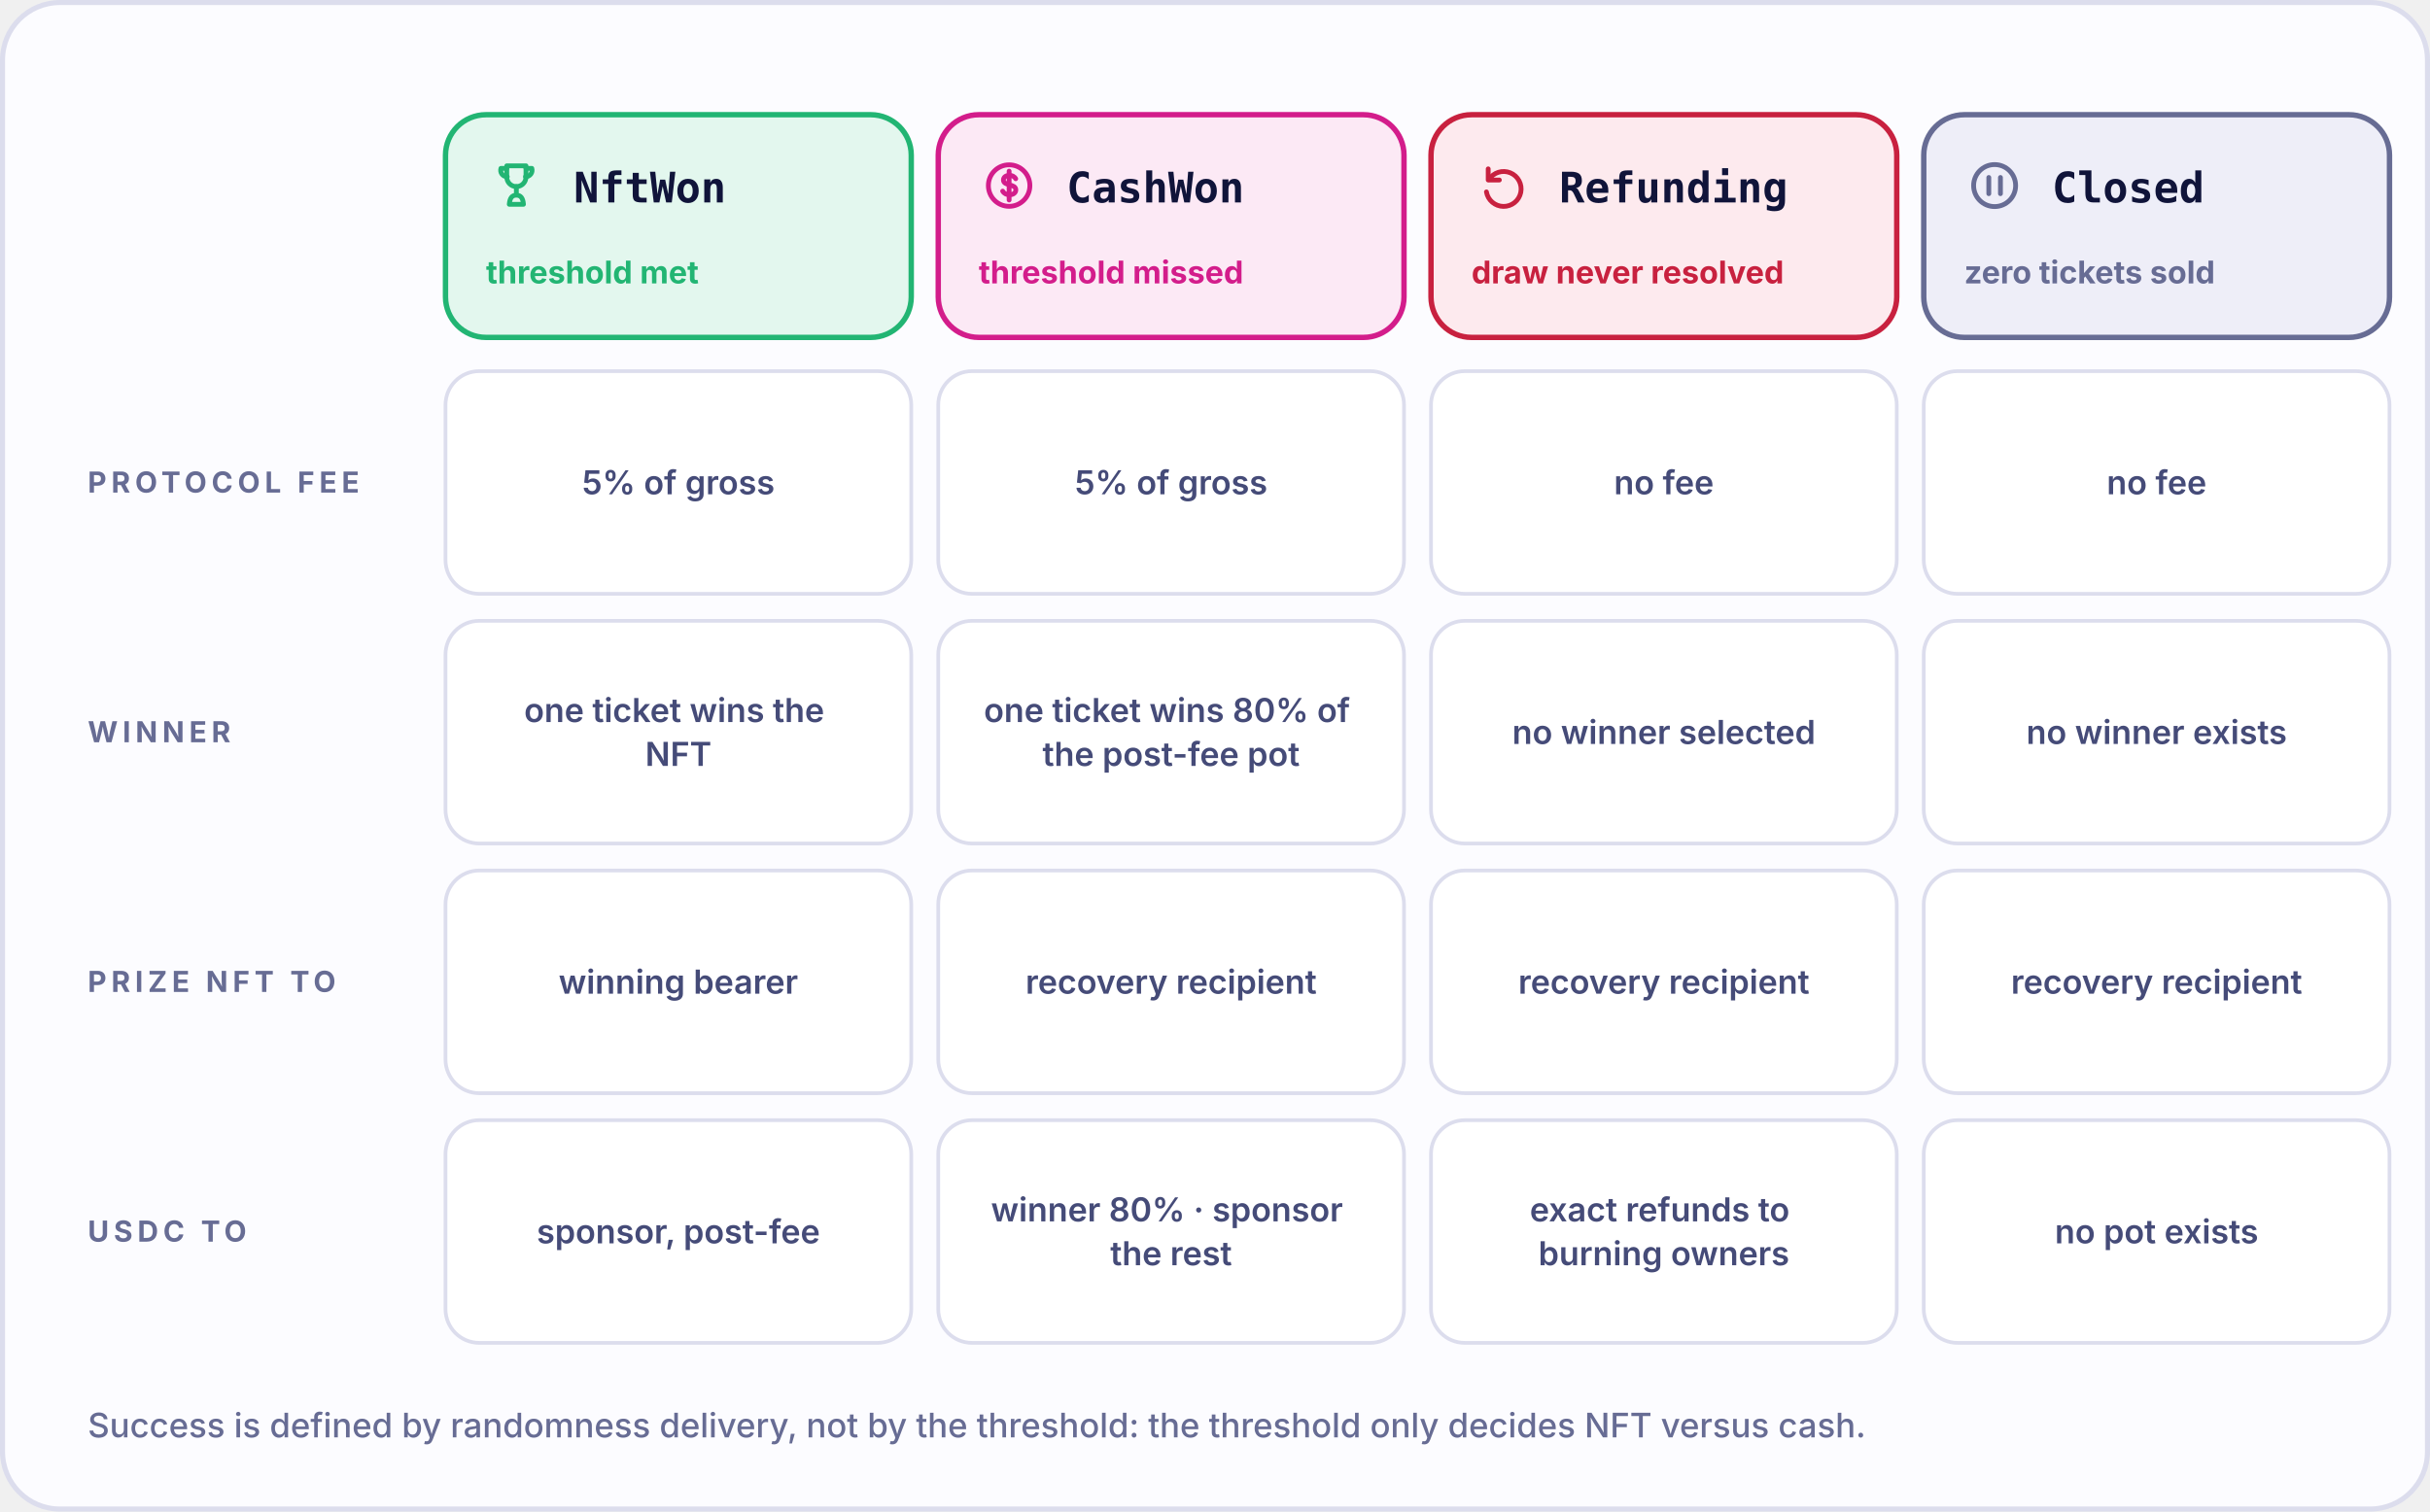
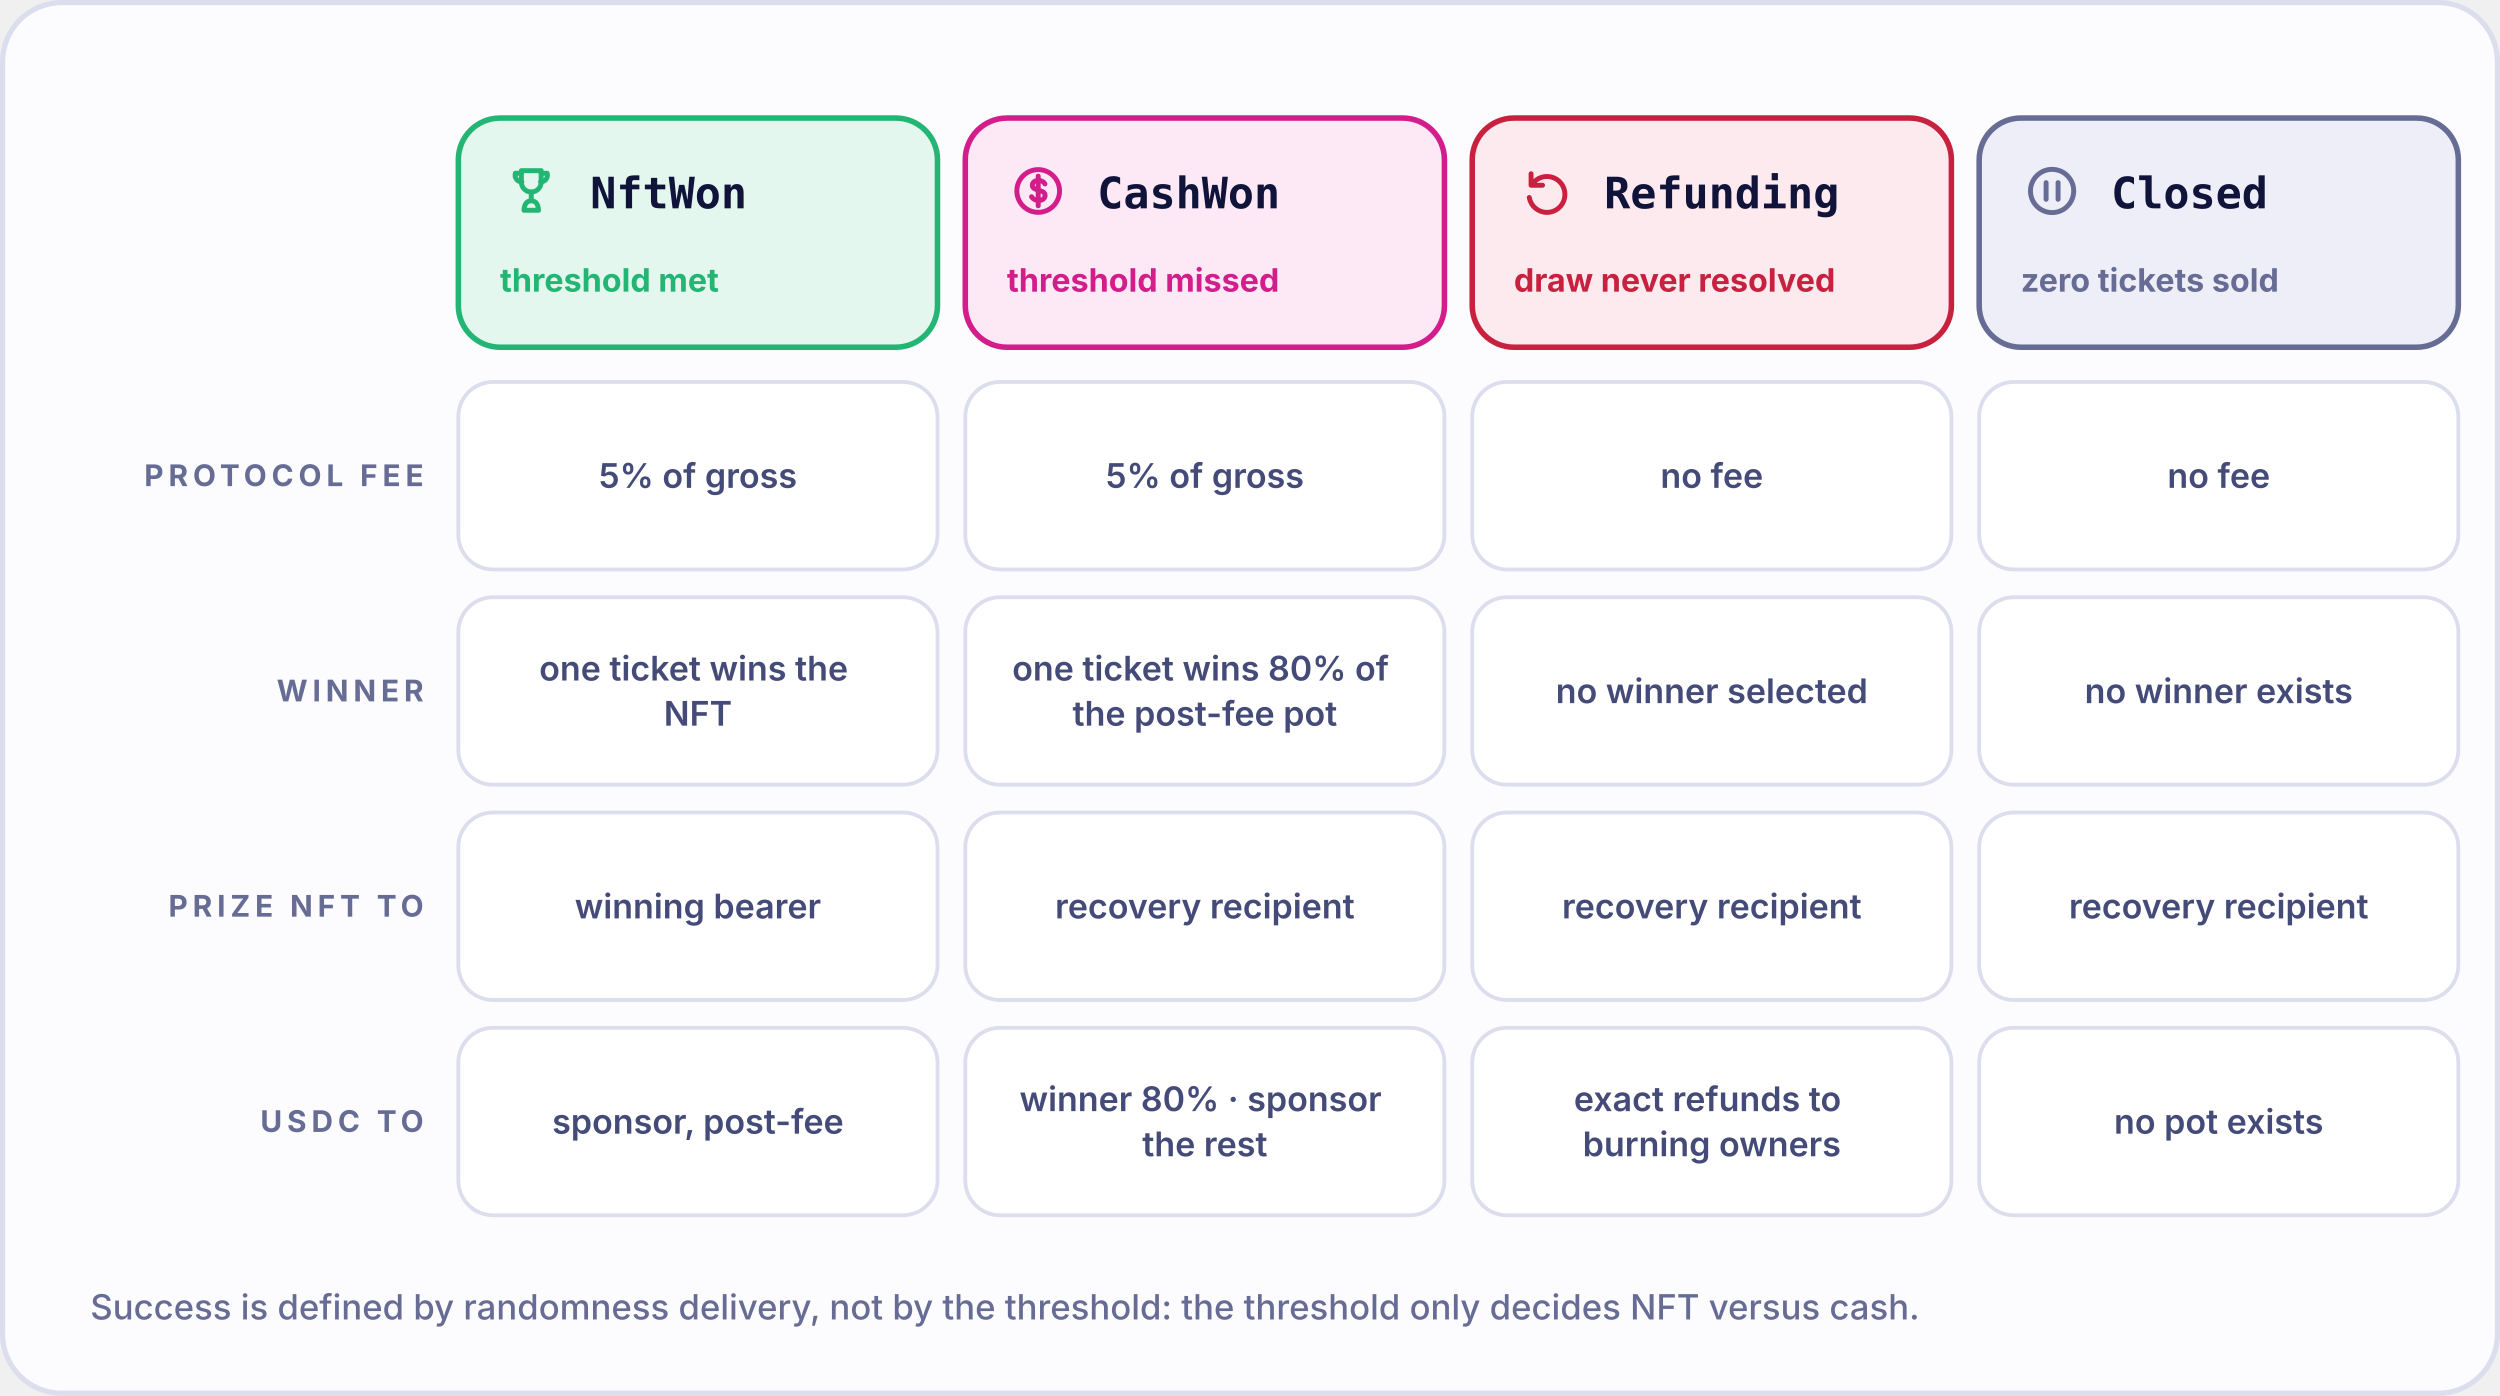
- <svg xmlns="http://www.w3.org/2000/svg" role="img" aria-labelledby="f09-title f09-desc" viewBox="0 0 720 448" font-family="Inter,'Helvetica Neue',Arial,sans-serif">
+ <svg xmlns="http://www.w3.org/2000/svg" role="img" aria-labelledby="f09-title f09-desc" viewBox="0 0 720 402" font-family="Inter,'Helvetica Neue',Arial,sans-serif">
  <defs />
-   <rect x="0.75" y="0.75" width="718.5" height="446.5" rx="17" fill="#fcfcff" stroke="#dcdded" stroke-width="1.5" />
+   <rect x="0.75" y="0.75" width="718.5" height="400.5" rx="17" fill="#fcfcff" stroke="#dcdded" stroke-width="1.5" />
  <rect x="132" y="34" width="138" height="66" rx="12" fill="#e3f7ee" stroke="#22b573" stroke-width="1.6" />
  <g transform="translate(144 46) scale(0.750)" stroke="#22b573" fill="none" stroke-width="1.9" stroke-linecap="round" stroke-linejoin="round" color="#22b573">
    <path d="M8.2 4.2h7.6v4.4a3.8 3.8 0 0 1-7.6 0z" />
    <path d="M8.2 5.2H5.9a2.55 2.55 0 0 0 2.5 3.3M15.8 5.2h2.3a2.55 2.55 0 0 1-2.5 3.3M12 12.4v3.4M9.2 19.4h5.6M12 15.8c-1.7 0-2.6 1.1-2.8 3.6M12 15.8c1.7 0 2.6 1.1 2.8 3.6" />
  </g>
  <text x="170" y="60" text-anchor="start" font-family="'SF Mono',Menlo,Consolas,monospace" font-size="12.5" font-weight="800" fill="#10143a">NftWon</text>
  <text x="144" y="84" text-anchor="start" font-family="Inter,'Helvetica Neue',Arial,sans-serif" font-size="9.3" font-weight="650" fill="#22b573">threshold met</text>
-   <rect x="132" y="110" width="138" height="66" rx="10" fill="#ffffff" stroke="#dcdded" stroke-width="1.1" />
-   <text x="201" y="146.5" text-anchor="middle" font-family="Inter,'Helvetica Neue',Arial,sans-serif" font-size="9.8" font-weight="600" fill="#454b78">
+   <rect x="132" y="110" width="138" height="54" rx="10" fill="#ffffff" stroke="#dcdded" stroke-width="1.1" />
+   <text x="201" y="140.5" text-anchor="middle" font-family="Inter,'Helvetica Neue',Arial,sans-serif" font-size="9.8" font-weight="600" fill="#454b78">
    <tspan x="201" dy="0">5% of gross</tspan>
  </text>
-   <rect x="132" y="184" width="138" height="66" rx="10" fill="#ffffff" stroke="#dcdded" stroke-width="1.1" />
-   <text x="201" y="214" text-anchor="middle" font-family="Inter,'Helvetica Neue',Arial,sans-serif" font-size="9.8" font-weight="600" fill="#454b78">
+   <rect x="132" y="172" width="138" height="54" rx="10" fill="#ffffff" stroke="#dcdded" stroke-width="1.1" />
+   <text x="201" y="196" text-anchor="middle" font-family="Inter,'Helvetica Neue',Arial,sans-serif" font-size="9.8" font-weight="600" fill="#454b78">
    <tspan x="201" dy="0">one ticket wins the</tspan>
    <tspan x="201" dy="13">NFT</tspan>
  </text>
-   <rect x="132" y="258" width="138" height="66" rx="10" fill="#ffffff" stroke="#dcdded" stroke-width="1.1" />
-   <text x="201" y="294.5" text-anchor="middle" font-family="Inter,'Helvetica Neue',Arial,sans-serif" font-size="9.8" font-weight="600" fill="#454b78">
+   <rect x="132" y="234" width="138" height="54" rx="10" fill="#ffffff" stroke="#dcdded" stroke-width="1.1" />
+   <text x="201" y="264.5" text-anchor="middle" font-family="Inter,'Helvetica Neue',Arial,sans-serif" font-size="9.8" font-weight="600" fill="#454b78">
    <tspan x="201" dy="0">winning bearer</tspan>
  </text>
-   <rect x="132" y="332" width="138" height="66" rx="10" fill="#ffffff" stroke="#dcdded" stroke-width="1.1" />
-   <text x="201" y="368.5" text-anchor="middle" font-family="Inter,'Helvetica Neue',Arial,sans-serif" font-size="9.8" font-weight="600" fill="#454b78">
+   <rect x="132" y="296" width="138" height="54" rx="10" fill="#ffffff" stroke="#dcdded" stroke-width="1.1" />
+   <text x="201" y="326.5" text-anchor="middle" font-family="Inter,'Helvetica Neue',Arial,sans-serif" font-size="9.8" font-weight="600" fill="#454b78">
    <tspan x="201" dy="0">sponsor, post-fee</tspan>
  </text>
  <rect x="278" y="34" width="138" height="66" rx="12" fill="#fce9f5" stroke="#d31d8b" stroke-width="1.6" />
  <g transform="translate(290 46) scale(0.750)" stroke="#d31d8b" fill="none" stroke-width="1.9" stroke-linecap="round" stroke-linejoin="round" color="#d31d8b">
    <circle cx="12" cy="12" r="8.2" />
    <path d="M14.6 9.3c-.55-.95-1.5-1.35-2.5-1.35-1.3 0-2.35.7-2.35 1.85 0 2.5 4.9 1.35 4.9 3.9 0 1.25-1.15 1.95-2.55 1.95-1.1 0-2.1-.5-2.65-1.45M12 6.3v11.4" />
  </g>
  <text x="316" y="60" text-anchor="start" font-family="'SF Mono',Menlo,Consolas,monospace" font-size="12.5" font-weight="800" fill="#10143a">CashWon</text>
  <text x="290" y="84" text-anchor="start" font-family="Inter,'Helvetica Neue',Arial,sans-serif" font-size="9.3" font-weight="650" fill="#d31d8b">threshold missed</text>
-   <rect x="278" y="110" width="138" height="66" rx="10" fill="#ffffff" stroke="#dcdded" stroke-width="1.1" />
-   <text x="347" y="146.5" text-anchor="middle" font-family="Inter,'Helvetica Neue',Arial,sans-serif" font-size="9.8" font-weight="600" fill="#454b78">
+   <rect x="278" y="110" width="138" height="54" rx="10" fill="#ffffff" stroke="#dcdded" stroke-width="1.1" />
+   <text x="347" y="140.5" text-anchor="middle" font-family="Inter,'Helvetica Neue',Arial,sans-serif" font-size="9.8" font-weight="600" fill="#454b78">
    <tspan x="347" dy="0">5% of gross</tspan>
  </text>
-   <rect x="278" y="184" width="138" height="66" rx="10" fill="#ffffff" stroke="#dcdded" stroke-width="1.1" />
-   <text x="347" y="214" text-anchor="middle" font-family="Inter,'Helvetica Neue',Arial,sans-serif" font-size="9.8" font-weight="600" fill="#454b78">
+   <rect x="278" y="172" width="138" height="54" rx="10" fill="#ffffff" stroke="#dcdded" stroke-width="1.1" />
+   <text x="347" y="196" text-anchor="middle" font-family="Inter,'Helvetica Neue',Arial,sans-serif" font-size="9.8" font-weight="600" fill="#454b78">
    <tspan x="347" dy="0">one ticket wins 80% of</tspan>
    <tspan x="347" dy="13">the post-fee pot</tspan>
  </text>
-   <rect x="278" y="258" width="138" height="66" rx="10" fill="#ffffff" stroke="#dcdded" stroke-width="1.1" />
-   <text x="347" y="294.5" text-anchor="middle" font-family="Inter,'Helvetica Neue',Arial,sans-serif" font-size="9.8" font-weight="600" fill="#454b78">
+   <rect x="278" y="234" width="138" height="54" rx="10" fill="#ffffff" stroke="#dcdded" stroke-width="1.1" />
+   <text x="347" y="264.5" text-anchor="middle" font-family="Inter,'Helvetica Neue',Arial,sans-serif" font-size="9.8" font-weight="600" fill="#454b78">
    <tspan x="347" dy="0">recovery recipient</tspan>
  </text>
-   <rect x="278" y="332" width="138" height="66" rx="10" fill="#ffffff" stroke="#dcdded" stroke-width="1.1" />
-   <text x="347" y="362" text-anchor="middle" font-family="Inter,'Helvetica Neue',Arial,sans-serif" font-size="9.8" font-weight="600" fill="#454b78">
+   <rect x="278" y="296" width="138" height="54" rx="10" fill="#ffffff" stroke="#dcdded" stroke-width="1.1" />
+   <text x="347" y="320" text-anchor="middle" font-family="Inter,'Helvetica Neue',Arial,sans-serif" font-size="9.8" font-weight="600" fill="#454b78">
    <tspan x="347" dy="0">winner 80% · sponsor</tspan>
    <tspan x="347" dy="13">the rest</tspan>
  </text>
  <rect x="424" y="34" width="138" height="66" rx="12" fill="#fdeaee" stroke="#c8213f" stroke-width="1.6" />
  <g transform="translate(436 46) scale(0.750)" stroke="#c8213f" fill="none" stroke-width="1.9" stroke-linecap="round" stroke-linejoin="round" color="#c8213f">
    <path d="M6.6 5.4v4.4H11" />
    <path d="M6.9 9.6a6.9 6.9 0 1 1-1 4.9" />
  </g>
  <text x="462" y="60" text-anchor="start" font-family="'SF Mono',Menlo,Consolas,monospace" font-size="12.5" font-weight="800" fill="#10143a">Refunding</text>
  <text x="436" y="84" text-anchor="start" font-family="Inter,'Helvetica Neue',Arial,sans-serif" font-size="9.3" font-weight="650" fill="#c8213f">draw never resolved</text>
-   <rect x="424" y="110" width="138" height="66" rx="10" fill="#ffffff" stroke="#dcdded" stroke-width="1.1" />
-   <text x="493" y="146.5" text-anchor="middle" font-family="Inter,'Helvetica Neue',Arial,sans-serif" font-size="9.8" font-weight="600" fill="#454b78">
+   <rect x="424" y="110" width="138" height="54" rx="10" fill="#ffffff" stroke="#dcdded" stroke-width="1.1" />
+   <text x="493" y="140.5" text-anchor="middle" font-family="Inter,'Helvetica Neue',Arial,sans-serif" font-size="9.8" font-weight="600" fill="#454b78">
    <tspan x="493" dy="0">no fee</tspan>
  </text>
-   <rect x="424" y="184" width="138" height="66" rx="10" fill="#ffffff" stroke="#dcdded" stroke-width="1.1" />
-   <text x="493" y="220.5" text-anchor="middle" font-family="Inter,'Helvetica Neue',Arial,sans-serif" font-size="9.8" font-weight="600" fill="#454b78">
+   <rect x="424" y="172" width="138" height="54" rx="10" fill="#ffffff" stroke="#dcdded" stroke-width="1.1" />
+   <text x="493" y="202.5" text-anchor="middle" font-family="Inter,'Helvetica Neue',Arial,sans-serif" font-size="9.8" font-weight="600" fill="#454b78">
    <tspan x="493" dy="0">no winner selected</tspan>
  </text>
-   <rect x="424" y="258" width="138" height="66" rx="10" fill="#ffffff" stroke="#dcdded" stroke-width="1.1" />
-   <text x="493" y="294.5" text-anchor="middle" font-family="Inter,'Helvetica Neue',Arial,sans-serif" font-size="9.8" font-weight="600" fill="#454b78">
+   <rect x="424" y="234" width="138" height="54" rx="10" fill="#ffffff" stroke="#dcdded" stroke-width="1.1" />
+   <text x="493" y="264.5" text-anchor="middle" font-family="Inter,'Helvetica Neue',Arial,sans-serif" font-size="9.8" font-weight="600" fill="#454b78">
    <tspan x="493" dy="0">recovery recipient</tspan>
  </text>
-   <rect x="424" y="332" width="138" height="66" rx="10" fill="#ffffff" stroke="#dcdded" stroke-width="1.1" />
-   <text x="493" y="362" text-anchor="middle" font-family="Inter,'Helvetica Neue',Arial,sans-serif" font-size="9.8" font-weight="600" fill="#454b78">
+   <rect x="424" y="296" width="138" height="54" rx="10" fill="#ffffff" stroke="#dcdded" stroke-width="1.1" />
+   <text x="493" y="320" text-anchor="middle" font-family="Inter,'Helvetica Neue',Arial,sans-serif" font-size="9.8" font-weight="600" fill="#454b78">
    <tspan x="493" dy="0">exact refunds to</tspan>
    <tspan x="493" dy="13">burning owners</tspan>
  </text>
  <rect x="570" y="34" width="138" height="66" rx="12" fill="#eeeef8" stroke="#676c94" stroke-width="1.6" />
  <g transform="translate(582 46) scale(0.750)" stroke="#676c94" fill="none" stroke-width="1.9" stroke-linecap="round" stroke-linejoin="round" color="#676c94">
    <circle cx="12" cy="12" r="8.3" />
    <path d="M9.7 8.8v6.4m4.6-6.4v6.4" />
  </g>
  <text x="608" y="60" text-anchor="start" font-family="'SF Mono',Menlo,Consolas,monospace" font-size="12.5" font-weight="800" fill="#10143a">Closed</text>
  <text x="582" y="84" text-anchor="start" font-family="Inter,'Helvetica Neue',Arial,sans-serif" font-size="9.3" font-weight="650" fill="#676c94">zero tickets sold</text>
-   <rect x="570" y="110" width="138" height="66" rx="10" fill="#ffffff" stroke="#dcdded" stroke-width="1.1" />
-   <text x="639" y="146.5" text-anchor="middle" font-family="Inter,'Helvetica Neue',Arial,sans-serif" font-size="9.8" font-weight="600" fill="#454b78">
+   <rect x="570" y="110" width="138" height="54" rx="10" fill="#ffffff" stroke="#dcdded" stroke-width="1.1" />
+   <text x="639" y="140.5" text-anchor="middle" font-family="Inter,'Helvetica Neue',Arial,sans-serif" font-size="9.8" font-weight="600" fill="#454b78">
    <tspan x="639" dy="0">no fee</tspan>
  </text>
-   <rect x="570" y="184" width="138" height="66" rx="10" fill="#ffffff" stroke="#dcdded" stroke-width="1.1" />
-   <text x="639" y="220.5" text-anchor="middle" font-family="Inter,'Helvetica Neue',Arial,sans-serif" font-size="9.8" font-weight="600" fill="#454b78">
+   <rect x="570" y="172" width="138" height="54" rx="10" fill="#ffffff" stroke="#dcdded" stroke-width="1.1" />
+   <text x="639" y="202.5" text-anchor="middle" font-family="Inter,'Helvetica Neue',Arial,sans-serif" font-size="9.8" font-weight="600" fill="#454b78">
    <tspan x="639" dy="0">no winner exists</tspan>
  </text>
-   <rect x="570" y="258" width="138" height="66" rx="10" fill="#ffffff" stroke="#dcdded" stroke-width="1.1" />
-   <text x="639" y="294.5" text-anchor="middle" font-family="Inter,'Helvetica Neue',Arial,sans-serif" font-size="9.8" font-weight="600" fill="#454b78">
+   <rect x="570" y="234" width="138" height="54" rx="10" fill="#ffffff" stroke="#dcdded" stroke-width="1.1" />
+   <text x="639" y="264.5" text-anchor="middle" font-family="Inter,'Helvetica Neue',Arial,sans-serif" font-size="9.8" font-weight="600" fill="#454b78">
    <tspan x="639" dy="0">recovery recipient</tspan>
  </text>
-   <rect x="570" y="332" width="138" height="66" rx="10" fill="#ffffff" stroke="#dcdded" stroke-width="1.1" />
-   <text x="639" y="368.5" text-anchor="middle" font-family="Inter,'Helvetica Neue',Arial,sans-serif" font-size="9.8" font-weight="600" fill="#454b78">
+   <rect x="570" y="296" width="138" height="54" rx="10" fill="#ffffff" stroke="#dcdded" stroke-width="1.1" />
+   <text x="639" y="326.5" text-anchor="middle" font-family="Inter,'Helvetica Neue',Arial,sans-serif" font-size="9.8" font-weight="600" fill="#454b78">
    <tspan x="639" dy="0">no pot exists</tspan>
  </text>
-   <text x="26" y="146" text-anchor="start" font-family="Inter,'Helvetica Neue',Arial,sans-serif" font-size="8.6" font-weight="750" letter-spacing="1.4" fill="#676c94">PROTOCOL FEE</text>
-   <text x="26" y="220" text-anchor="start" font-family="Inter,'Helvetica Neue',Arial,sans-serif" font-size="8.6" font-weight="750" letter-spacing="1.4" fill="#676c94">WINNER</text>
-   <text x="26" y="294" text-anchor="start" font-family="Inter,'Helvetica Neue',Arial,sans-serif" font-size="8.6" font-weight="750" letter-spacing="1.4" fill="#676c94">PRIZE NFT TO</text>
-   <text x="26" y="368" text-anchor="start" font-family="Inter,'Helvetica Neue',Arial,sans-serif" font-size="8.6" font-weight="750" letter-spacing="1.4" fill="#676c94">USDC TO</text>
-   <text x="26" y="426" text-anchor="start" font-family="Inter,'Helvetica Neue',Arial,sans-serif" font-size="10" font-weight="550" fill="#676c94">Success is defined by randomness delivery, not by the threshold: the threshold only decides NFT versus cash.</text>
+   <text x="122" y="140" text-anchor="end" font-family="Inter,'Helvetica Neue',Arial,sans-serif" font-size="8.6" font-weight="750" letter-spacing="1.4" fill="#676c94">PROTOCOL FEE</text>
+   <text x="122" y="202" text-anchor="end" font-family="Inter,'Helvetica Neue',Arial,sans-serif" font-size="8.6" font-weight="750" letter-spacing="1.4" fill="#676c94">WINNER</text>
+   <text x="122" y="264" text-anchor="end" font-family="Inter,'Helvetica Neue',Arial,sans-serif" font-size="8.6" font-weight="750" letter-spacing="1.4" fill="#676c94">PRIZE NFT TO</text>
+   <text x="122" y="326" text-anchor="end" font-family="Inter,'Helvetica Neue',Arial,sans-serif" font-size="8.6" font-weight="750" letter-spacing="1.4" fill="#676c94">USDC TO</text>
+   <text x="26" y="380" text-anchor="start" font-family="Inter,'Helvetica Neue',Arial,sans-serif" font-size="10" font-weight="550" fill="#676c94">Success is defined by randomness delivery, not by the threshold: the threshold only decides NFT versus cash.</text>
</svg>
